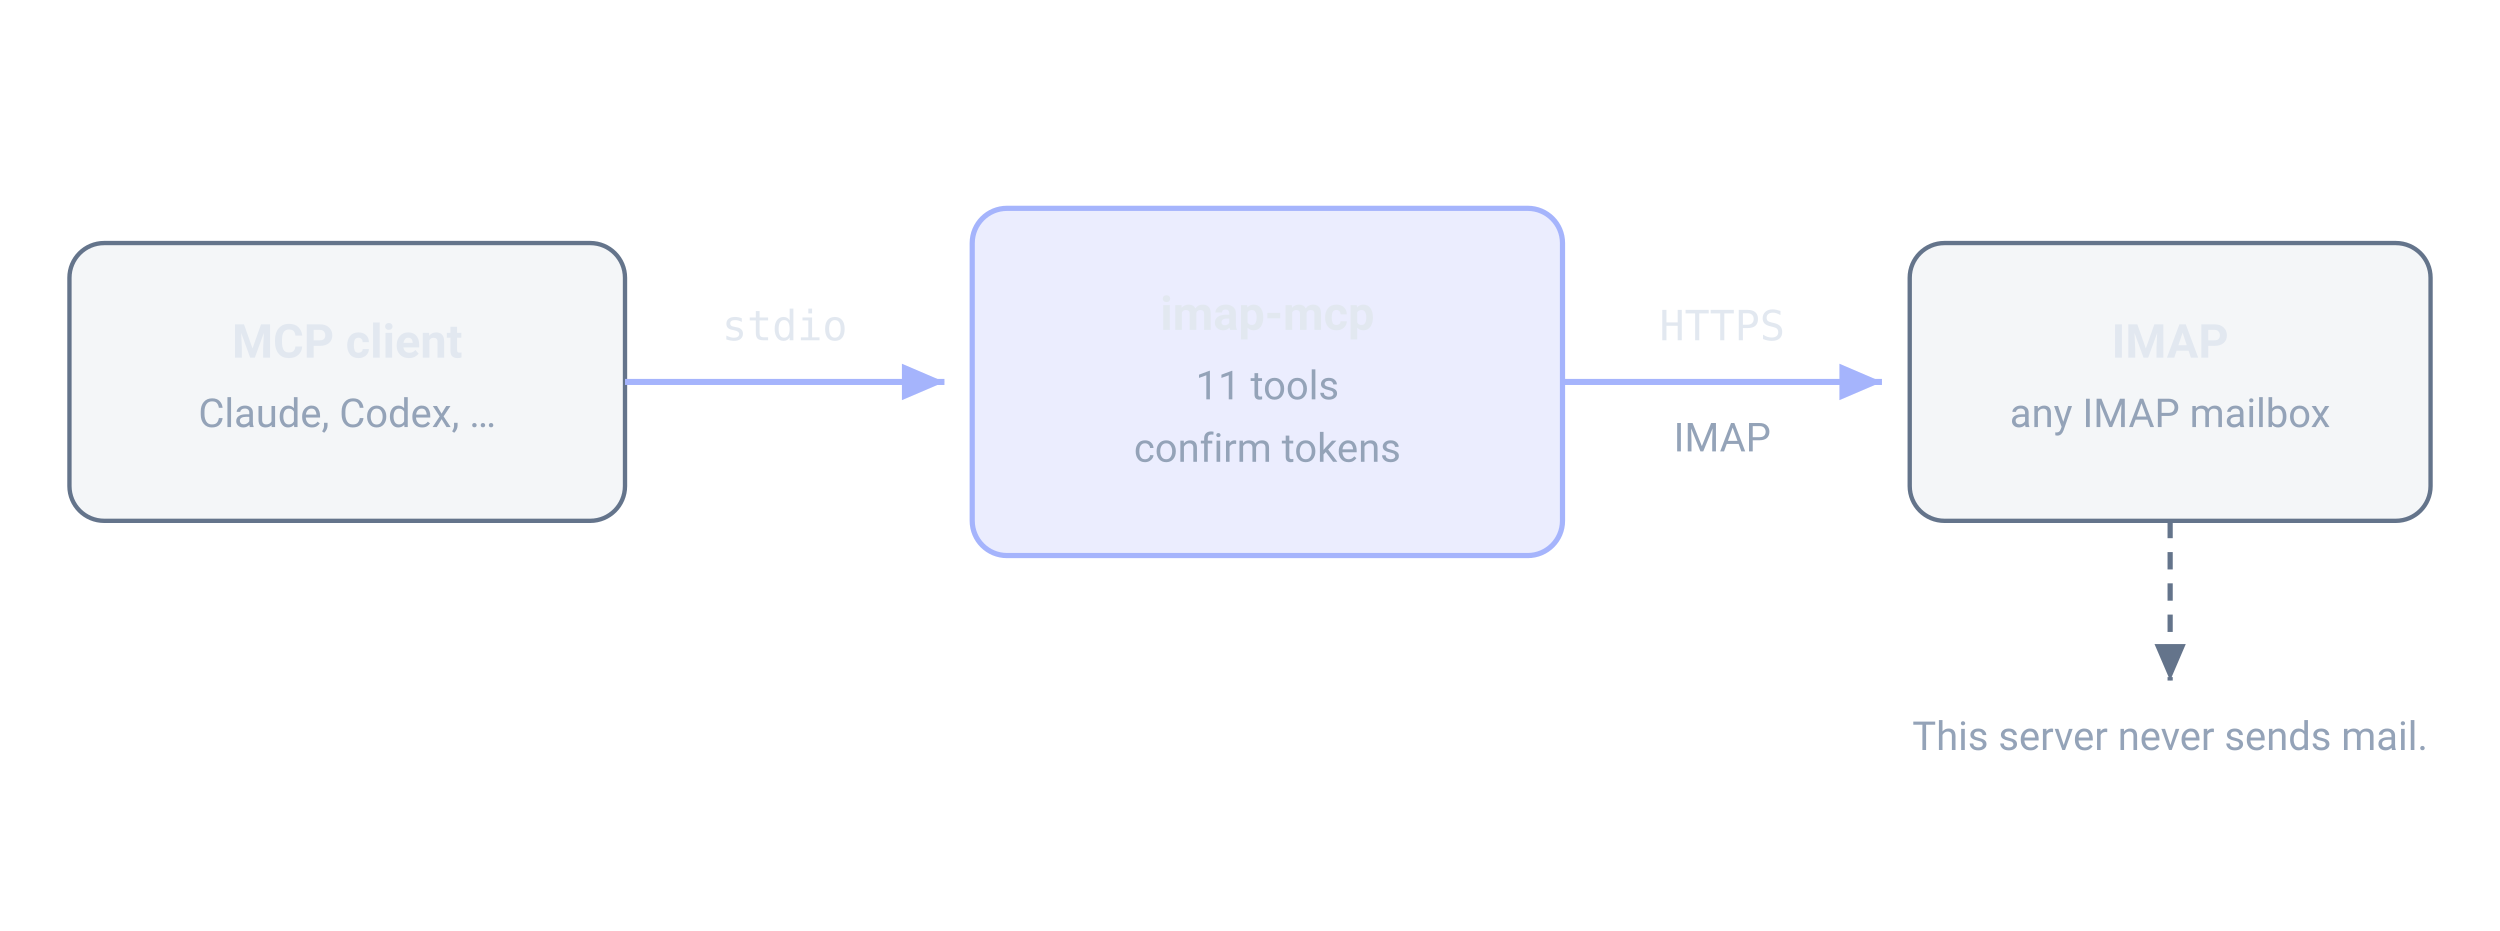
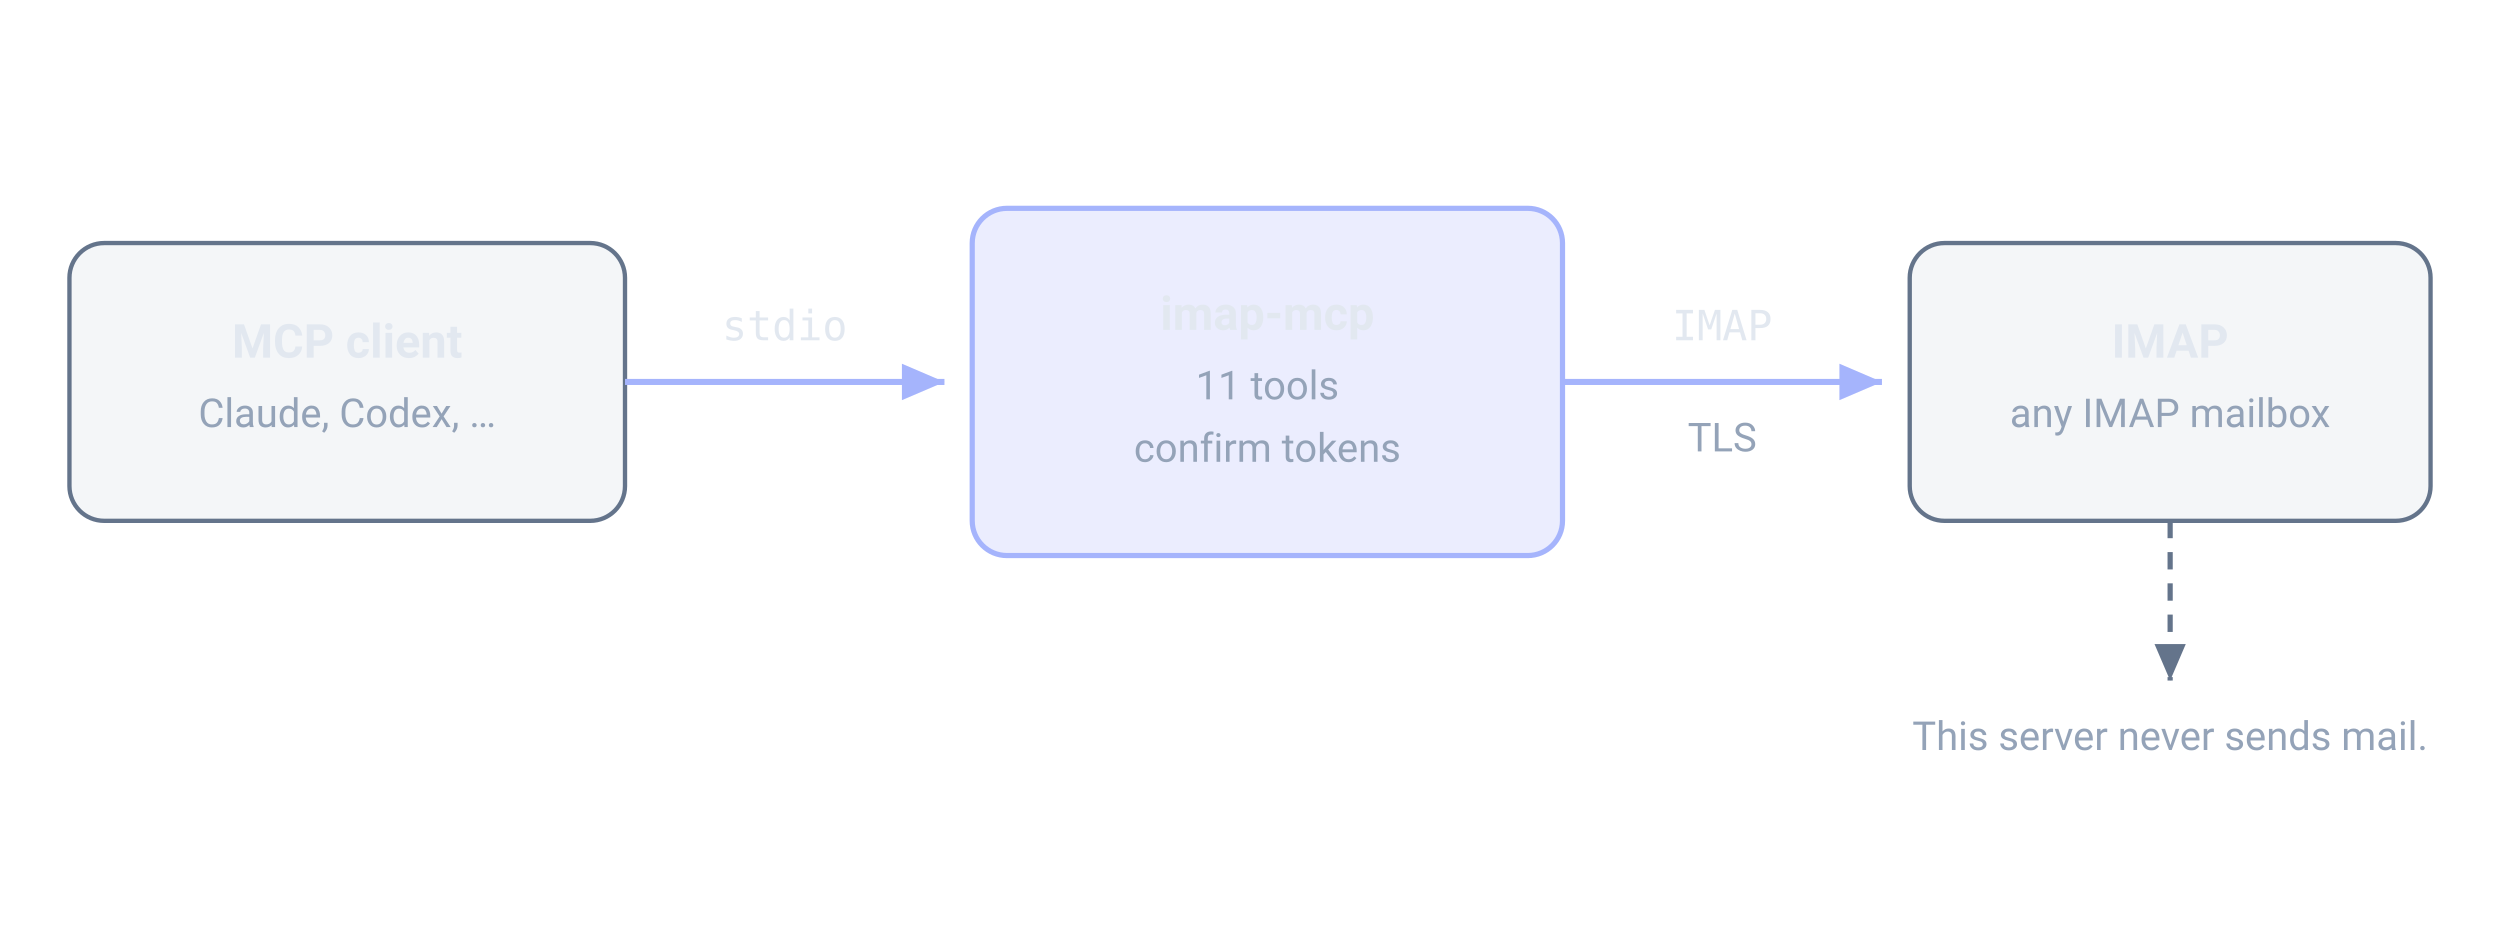
<svg xmlns="http://www.w3.org/2000/svg" viewBox="0 0 720 268" width="720" height="268" role="img" aria-labelledby="arch-title arch-desc">
  <style>
    .node { stroke-width: 1.25; }
    .node-accent { stroke-width: 1.5; }
    .edge { stroke-width: 1.5; fill: none; }
    .edge-accent { stroke-width: 1.75; fill: none; }
    .edge-dashed { stroke-dasharray: 5 4; }
    text { font-family: ui-sans-serif, system-ui, -apple-system, "Segoe UI", Roboto, "DejaVu Sans", sans-serif; font-size: 13px; }
    .label-title { font-size: 13.5px; font-weight: 600; }
    .label-mono { font-family: ui-monospace, SFMono-Regular, Menlo, Consolas, "DejaVu Sans Mono", monospace; font-size: 12px; }
    .label-muted { font-size: 11.5px; }

    .node { fill: rgba(148, 163, 184, 0.10); stroke: #64748b; }
    .node-accent { fill: rgba(129, 140, 248, 0.16); stroke: #a5b4fc; }
    .edge { stroke: #64748b; }
    .edge-accent { stroke: #a5b4fc; }
    text { fill: #e2e8f0; }
    .label-muted { fill: #94a3b8; }
    marker path { fill: #64748b; stroke: none; }
    marker.accent path { fill: #a5b4fc; }
  </style>
  <defs>
    <marker id="arch-arrow" markerWidth="9" markerHeight="9" refX="7" refY="3" orient="auto">
      <path d="M0,0 L7,3 L0,6 z" />
    </marker>
    <marker id="arch-arrow-accent" class="accent" markerWidth="9" markerHeight="9" refX="7" refY="3" orient="auto">
      <path d="M0,0 L7,3 L0,6 z" />
    </marker>
  </defs>
  <rect class="node" x="20" y="70" width="160" height="80" rx="10" />
  <text class="label-title" x="100" y="103" text-anchor="middle">MCP client</text>
  <text class="label-muted" x="100" y="123" text-anchor="middle">Claude, Codex, …</text>
  <rect class="node-accent" x="280" y="60" width="170" height="100" rx="10" />
  <text class="label-title" x="365" y="95" text-anchor="middle">imap-mcp</text>
  <text class="label-muted" x="365" y="115" text-anchor="middle">11 tools</text>
  <text class="label-muted" x="365" y="133" text-anchor="middle">confirm tokens</text>
  <rect class="node" x="550" y="70" width="150" height="80" rx="10" />
  <text class="label-title" x="625" y="103" text-anchor="middle">IMAP</text>
  <text class="label-muted" x="625" y="123" text-anchor="middle">any IMAP mailbox</text>
  <path class="edge-accent" d="M180,110 L272,110" marker-end="url(#arch-arrow-accent)" />
  <text class="label-mono" x="226" y="98" text-anchor="middle">stdio</text>
  <path class="edge-accent" d="M450,110 L542,110" marker-end="url(#arch-arrow-accent)" />
-   <text class="label-mono" x="496" y="98" text-anchor="middle">HTTPS</text>
-   <text class="label-muted" x="496" y="130" text-anchor="middle">IMAP</text>
+   <text class="label-mono" x="496" y="98" text-anchor="middle">IMAP</text>
+   <text class="label-muted" x="496" y="130" text-anchor="middle">TLS</text>
  <path class="edge edge-dashed" d="M625,150 L625,196" marker-end="url(#arch-arrow)" />
  <text class="label-muted" x="625" y="216" text-anchor="middle">This server never sends mail.</text>
</svg>
